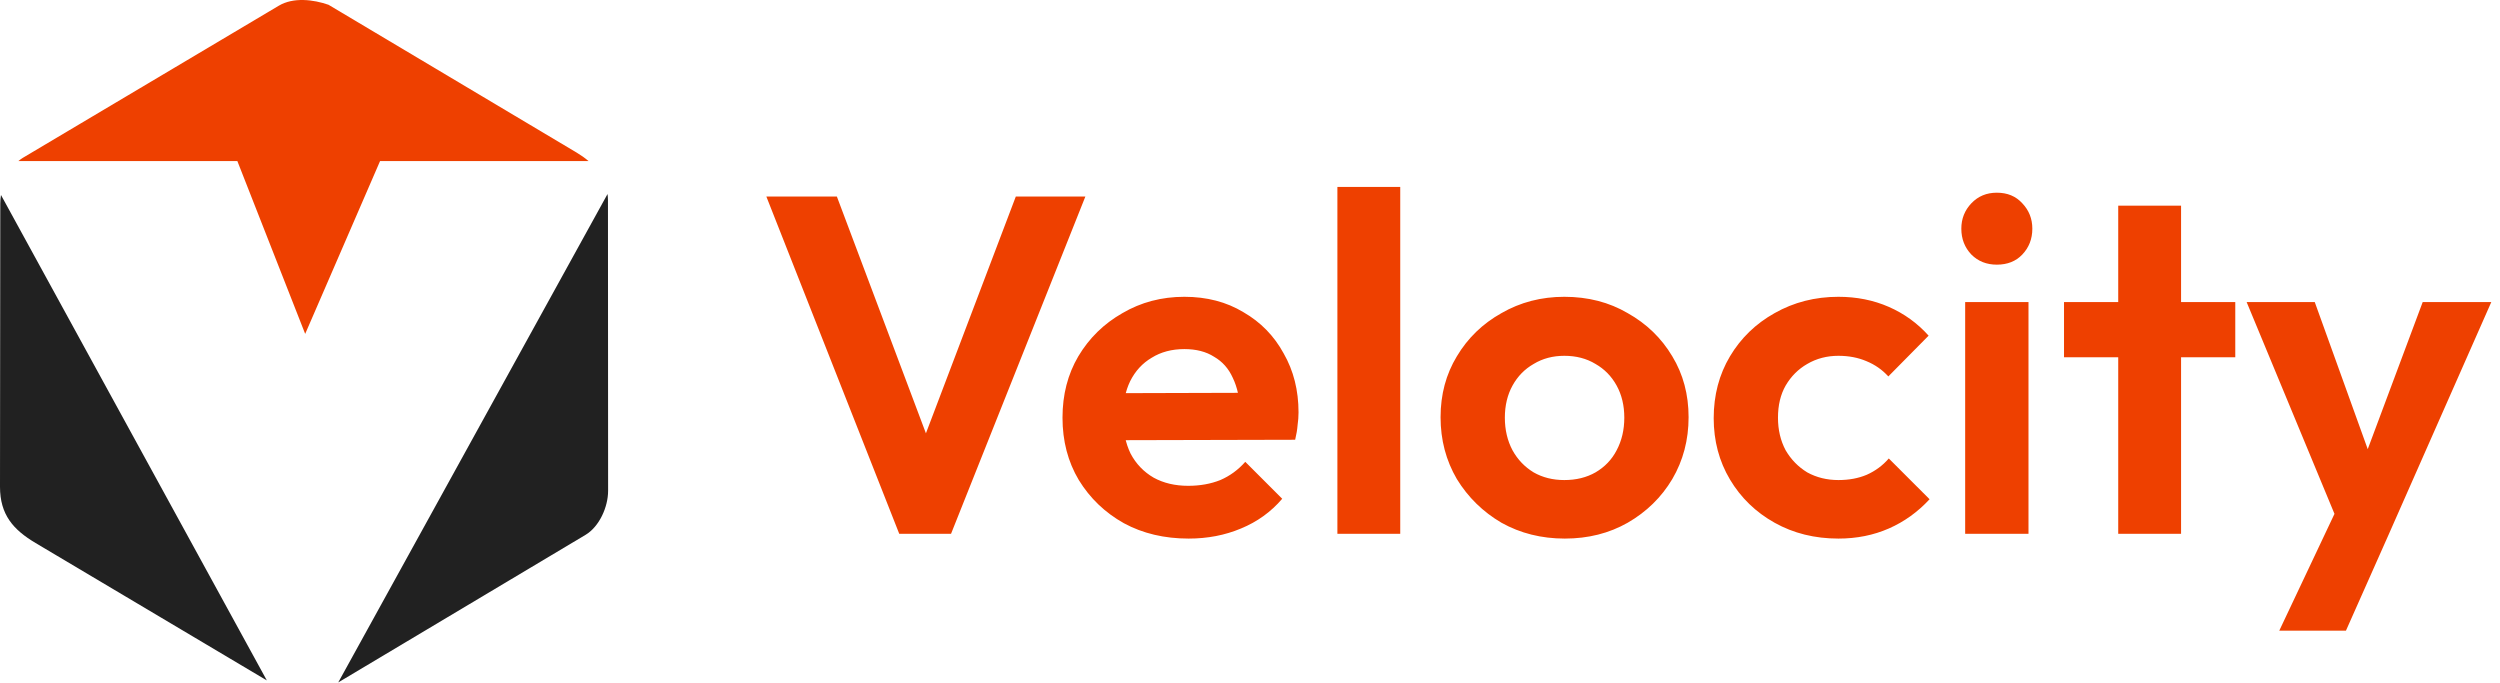
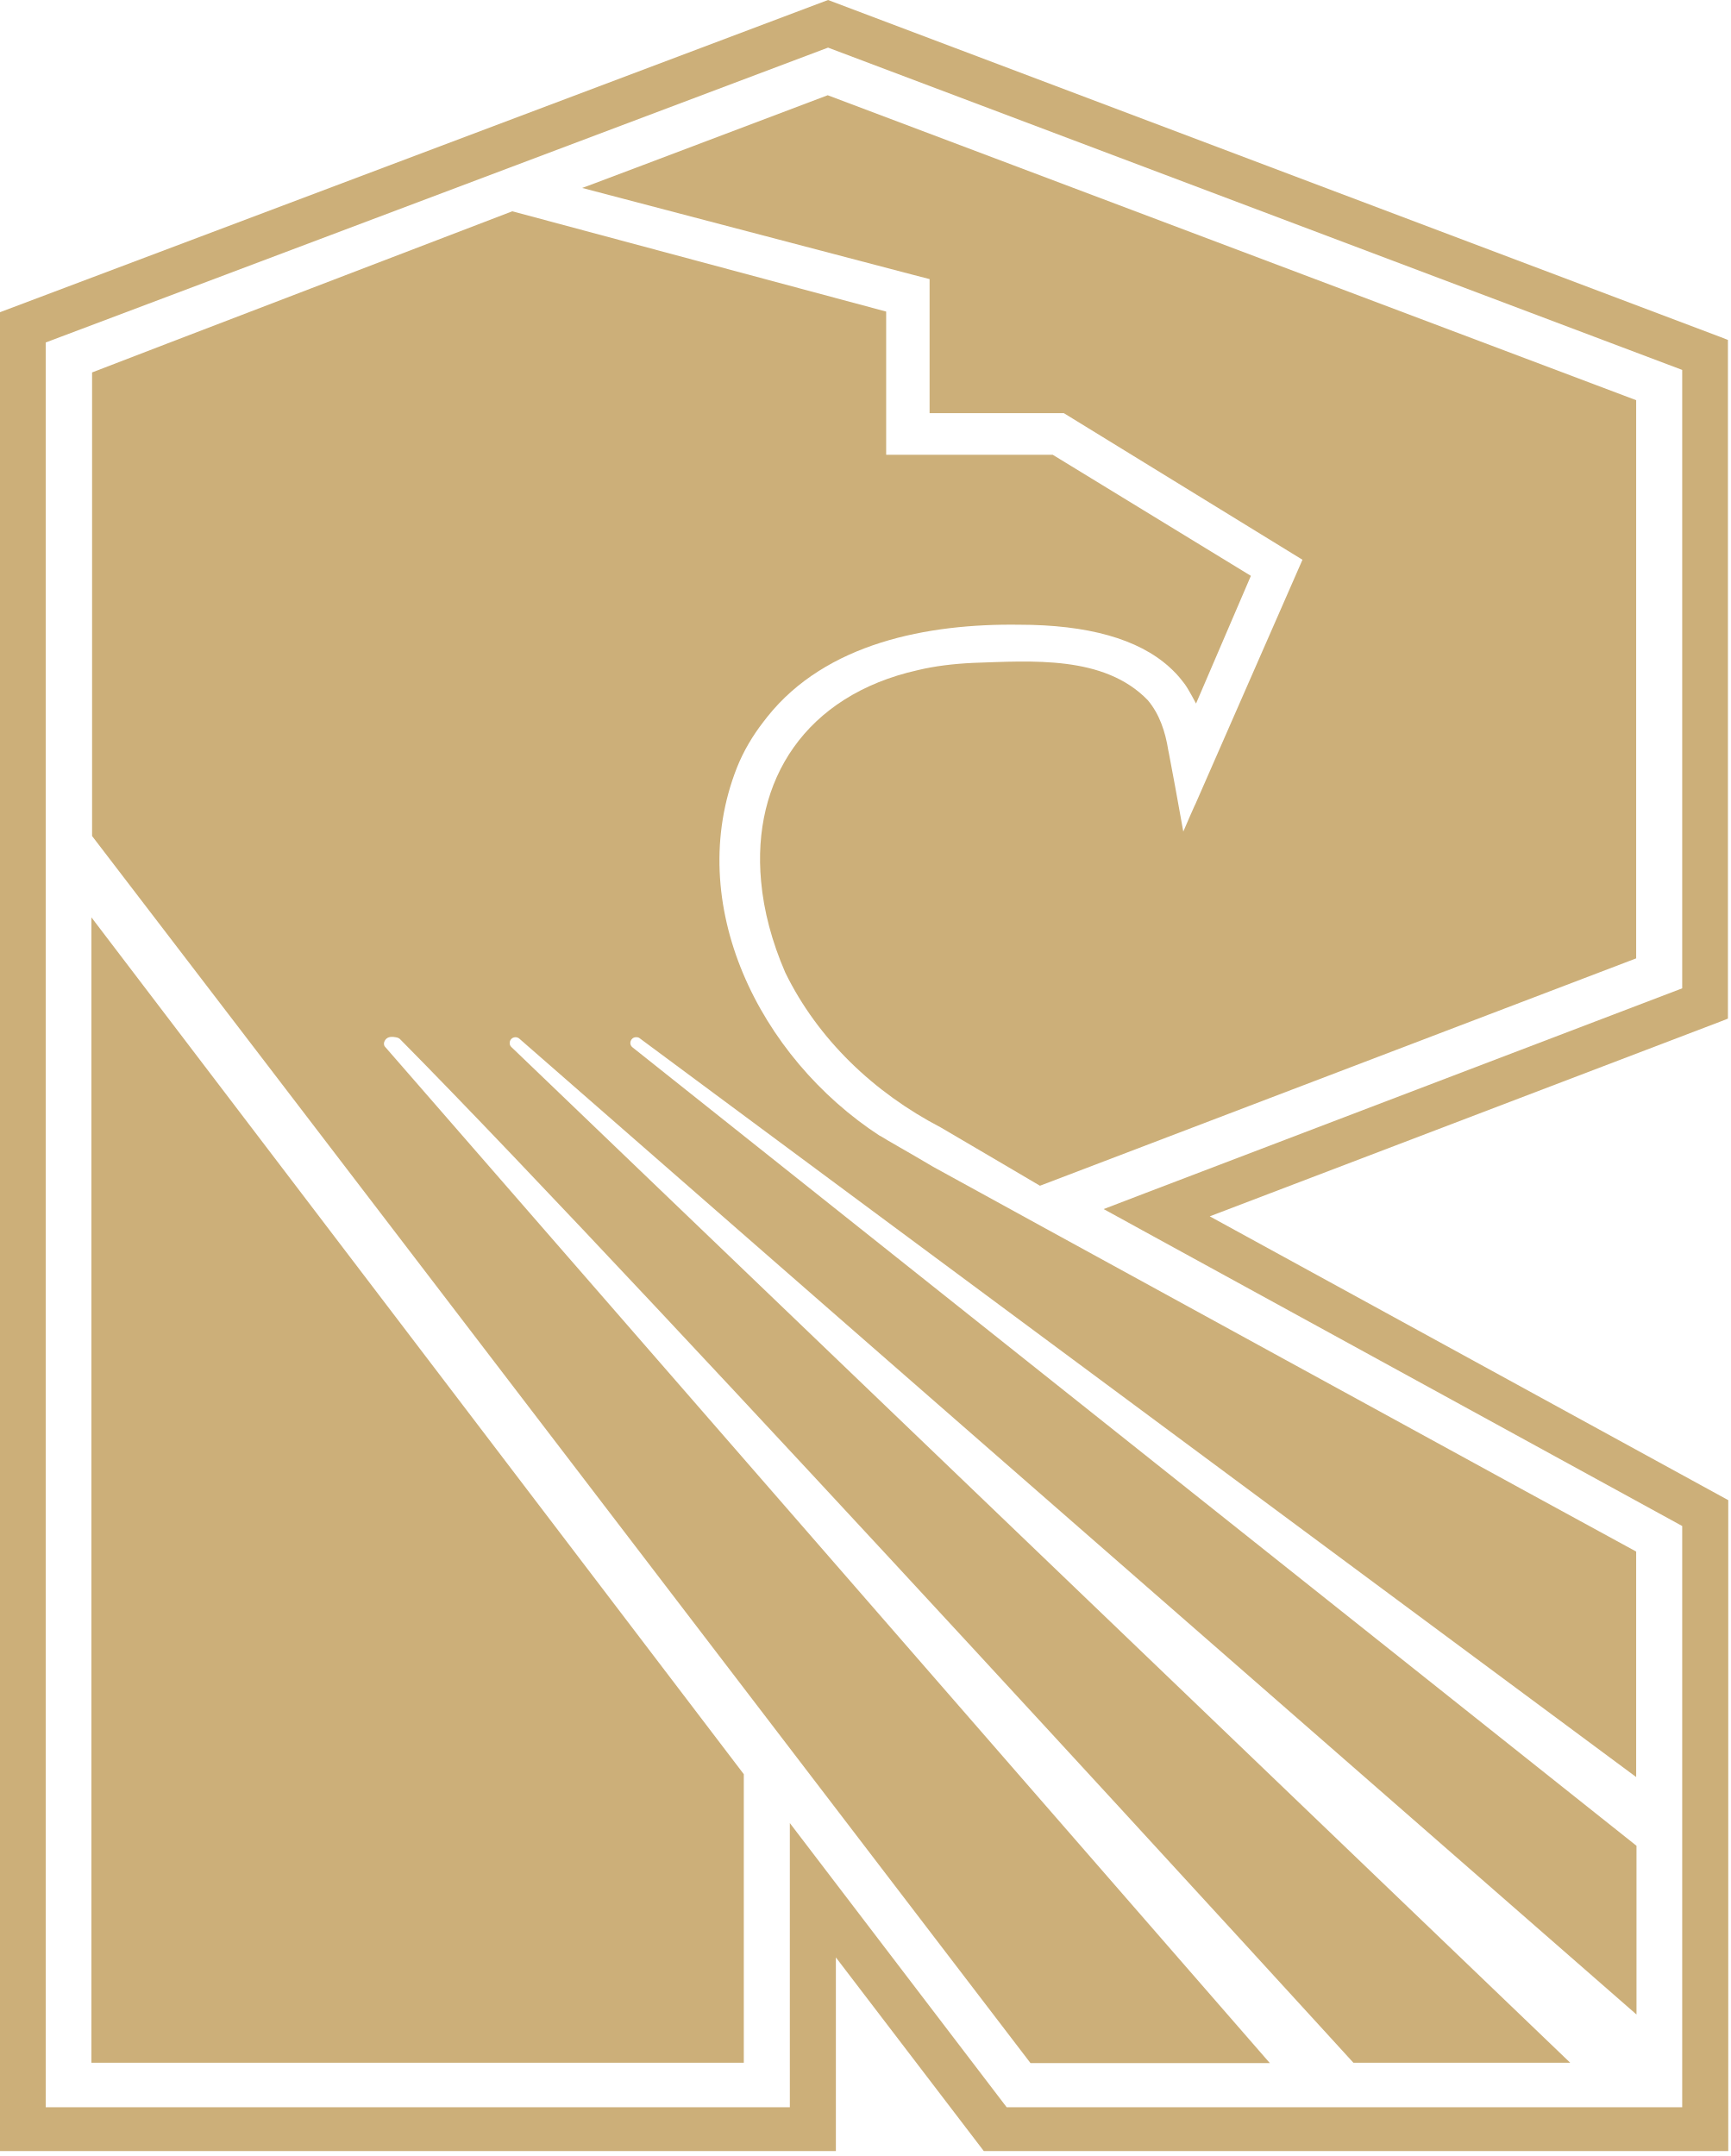
- <svg xmlns="http://www.w3.org/2000/svg" width="370" height="101" viewBox="0 0 370 101" fill="none">
-   <path d="M35.129 23.84L45.167 49.415L56.248 23.84H87.108C86.565 23.376 85.978 22.964 85.362 22.594L48.617 0.705C46.377 -0.07 43.427 -0.439 41.267 0.842L3.363 23.369C3.138 23.507 2.928 23.666 2.725 23.833H35.129V23.84Z" fill="#EE4000" />
-   <path d="M0.145 28.858C0.08 29.285 0.043 29.712 0.043 30.132L0 72.036C0 76.178 1.957 78.394 5.262 80.363L39.492 100.703L0.145 28.858Z" fill="#212121" />
-   <path d="M89.92 28.706L50.059 101L86.666 79.154C88.703 77.937 90 75.026 90 72.644L89.978 29.604C89.978 29.292 89.949 28.995 89.913 28.698L89.92 28.706Z" fill="#212121" />
-   <path d="M133.087 79L113.42 29.087H123.857L139.051 69.486H135.004L150.34 29.087H160.635L140.755 79H133.087ZM175.923 79.71C172.326 79.71 169.131 78.953 166.338 77.438C163.546 75.876 161.321 73.746 159.664 71.048C158.055 68.35 157.25 65.273 157.25 61.818C157.25 58.41 158.031 55.381 159.593 52.73C161.203 50.032 163.38 47.902 166.125 46.34C168.871 44.731 171.924 43.926 175.284 43.926C178.598 43.926 181.509 44.683 184.017 46.198C186.573 47.665 188.561 49.701 189.981 52.304C191.449 54.86 192.182 57.771 192.182 61.037C192.182 61.652 192.135 62.291 192.04 62.954C191.993 63.569 191.875 64.279 191.685 65.084L162.859 65.155V58.197L187.354 58.126L183.591 61.037C183.497 59.002 183.118 57.298 182.455 55.925C181.84 54.552 180.917 53.511 179.686 52.801C178.503 52.044 177.036 51.665 175.284 51.665C173.438 51.665 171.829 52.091 170.456 52.943C169.084 53.748 168.019 54.907 167.261 56.422C166.551 57.889 166.196 59.641 166.196 61.676C166.196 63.759 166.575 65.581 167.332 67.143C168.137 68.658 169.273 69.841 170.74 70.693C172.208 71.498 173.912 71.9 175.852 71.9C177.604 71.9 179.189 71.616 180.609 71.048C182.029 70.433 183.26 69.533 184.301 68.35L189.768 73.817C188.112 75.758 186.076 77.225 183.662 78.219C181.296 79.213 178.716 79.71 175.923 79.71ZM197.934 79V27.667H207.235V79H197.934ZM231.593 79.71C228.138 79.71 225.014 78.929 222.221 77.367C219.476 75.758 217.275 73.604 215.618 70.906C214.009 68.161 213.204 65.108 213.204 61.747C213.204 58.386 214.009 55.381 215.618 52.73C217.228 50.032 219.429 47.902 222.221 46.34C225.014 44.731 228.114 43.926 231.522 43.926C235.025 43.926 238.149 44.731 240.894 46.34C243.687 47.902 245.888 50.032 247.497 52.73C249.107 55.381 249.911 58.386 249.911 61.747C249.911 65.108 249.107 68.161 247.497 70.906C245.888 73.604 243.687 75.758 240.894 77.367C238.149 78.929 235.049 79.71 231.593 79.71ZM231.522 71.048C233.274 71.048 234.812 70.669 236.137 69.912C237.51 69.107 238.551 68.019 239.261 66.646C240.019 65.226 240.397 63.617 240.397 61.818C240.397 60.019 240.019 58.434 239.261 57.061C238.504 55.688 237.463 54.623 236.137 53.866C234.812 53.061 233.274 52.659 231.522 52.659C229.818 52.659 228.304 53.061 226.978 53.866C225.653 54.623 224.612 55.688 223.854 57.061C223.097 58.434 222.718 60.019 222.718 61.818C222.718 63.617 223.097 65.226 223.854 66.646C224.612 68.019 225.653 69.107 226.978 69.912C228.304 70.669 229.818 71.048 231.522 71.048ZM272.087 79.71C268.585 79.71 265.437 78.929 262.644 77.367C259.852 75.805 257.651 73.675 256.041 70.977C254.432 68.279 253.627 65.25 253.627 61.889C253.627 58.481 254.432 55.428 256.041 52.73C257.651 50.032 259.852 47.902 262.644 46.34C265.484 44.731 268.632 43.926 272.087 43.926C274.785 43.926 277.27 44.423 279.542 45.417C281.814 46.411 283.779 47.831 285.435 49.677L279.471 55.712C278.572 54.718 277.483 53.961 276.205 53.44C274.975 52.919 273.602 52.659 272.087 52.659C270.383 52.659 268.845 53.061 267.472 53.866C266.147 54.623 265.082 55.688 264.277 57.061C263.52 58.386 263.141 59.972 263.141 61.818C263.141 63.617 263.52 65.226 264.277 66.646C265.082 68.019 266.147 69.107 267.472 69.912C268.845 70.669 270.383 71.048 272.087 71.048C273.649 71.048 275.046 70.788 276.276 70.267C277.554 69.699 278.643 68.894 279.542 67.853L285.577 73.888C283.826 75.781 281.814 77.225 279.542 78.219C277.27 79.213 274.785 79.71 272.087 79.71ZM290.845 79V44.707H300.217V79H290.845ZM295.531 39.169C294.016 39.169 292.762 38.672 291.768 37.678C290.774 36.637 290.277 35.359 290.277 33.844C290.277 32.377 290.774 31.122 291.768 30.081C292.762 29.04 294.016 28.519 295.531 28.519C297.093 28.519 298.347 29.04 299.294 30.081C300.288 31.122 300.785 32.377 300.785 33.844C300.785 35.359 300.288 36.637 299.294 37.678C298.347 38.672 297.093 39.169 295.531 39.169ZM313.497 79V30.436H322.798V79H313.497ZM305.474 52.872V44.707H330.821V52.872H305.474ZM346.844 79.284L332.502 44.707H342.584L352.098 71.119H348.69L358.559 44.707H368.712L353.447 79.284H346.844ZM337.33 93.342L347.767 71.261L353.447 79.284L347.199 93.342H337.33Z" fill="#EE4000" />
+ <svg xmlns="http://www.w3.org/2000/svg" width="297" height="370" viewBox="0 0 297 370" fill="none">
+   <path d="M296.508 174.807V58.341L295.275 57.854L142.091 0L0 53.578V369.151H143.435V335.921C154.921 350.966 168.817 369.151 168.817 369.151H296.564V257.447C296.564 257.447 242.495 227.844 207.589 208.74L295.275 175.294L296.508 174.807ZM135.535 312.866V361.628H7.844V58.774L142.091 8.172L288.663 63.482V169.611L196.439 204.789L189.379 207.495C191.508 208.631 193.694 209.876 195.991 211.121C231.457 230.55 288.663 261.885 288.663 261.885V361.628H172.739C172.739 361.628 137.552 315.518 135.535 312.866Z" fill="#CCAF79" />
+   <path d="M110.266 28.359L101.077 31.822L99.9 32.255L156.378 47.084L159.516 47.896V70.897H182.544L223.501 96.062L205.124 138.005L205.011 138.222L204.171 140.116L203.05 142.714L201.65 134.975L200.585 129.292C200.529 129.13 200.529 128.913 200.473 128.751C199.969 125.558 198.96 122.527 196.943 120.146C189.435 112.407 176.997 113.435 166.967 113.76C163.606 113.922 160.412 114.301 157.499 115.004C138.168 119.334 128.98 133.946 130.604 151.265C131.053 156.298 132.453 161.601 134.751 166.905C140.354 178.379 149.991 187.525 161.421 193.478C164.95 195.535 178.454 203.49 178.454 203.49L280.763 164.47V68.678L142.034 16.344L110.266 28.359Z" fill="#CCAF79" />
+   <path d="M15.688 353.997H127.635V304.478L15.688 157.434V353.997Z" fill="#CCAF79" />
+   <path d="M160.132 200.243C156.322 197.97 151.952 195.535 151.055 194.939C151.055 194.939 151.055 194.939 150.999 194.939C130.212 181.409 117.269 155.053 126.458 131.727C127.579 128.913 129.148 126.261 130.997 123.88C131.221 123.609 131.445 123.285 131.669 123.014C141.754 110.35 159.179 106.995 174.868 107.211C186.634 107.211 195.318 109.647 200.641 114.463C201.426 115.167 202.21 115.979 202.826 116.79C202.994 117.007 203.162 117.223 203.331 117.44C204.059 118.468 205.236 120.741 205.236 120.741L214.648 98.823L180.639 78.041H152.064V53.47L87.91 36.26C87.91 36.26 19.666 62.4 15.8 63.915V143.471C25.213 155.702 176.829 354.051 176.829 354.051H217.898L66.058 179.623C65.834 179.353 65.834 178.974 66.002 178.649C66.339 178 66.955 177.837 67.852 178C68.3 178.054 68.524 178.216 68.636 178.324C112.227 222.378 232.242 353.997 232.242 353.997H269.445L87.742 179.677C87.518 179.461 87.462 179.244 87.462 178.974C87.462 178.487 87.854 178 88.47 178C88.694 178 88.975 178.108 89.143 178.27L280.819 345.717V316.763L108.529 179.732C107.8 179.136 108.249 178 109.145 178H109.201C109.425 178 109.649 178.054 109.817 178.216L280.763 304.965V266.269C280.763 266.323 160.132 200.297 160.132 200.243Z" fill="#CCAF79" />
</svg>
